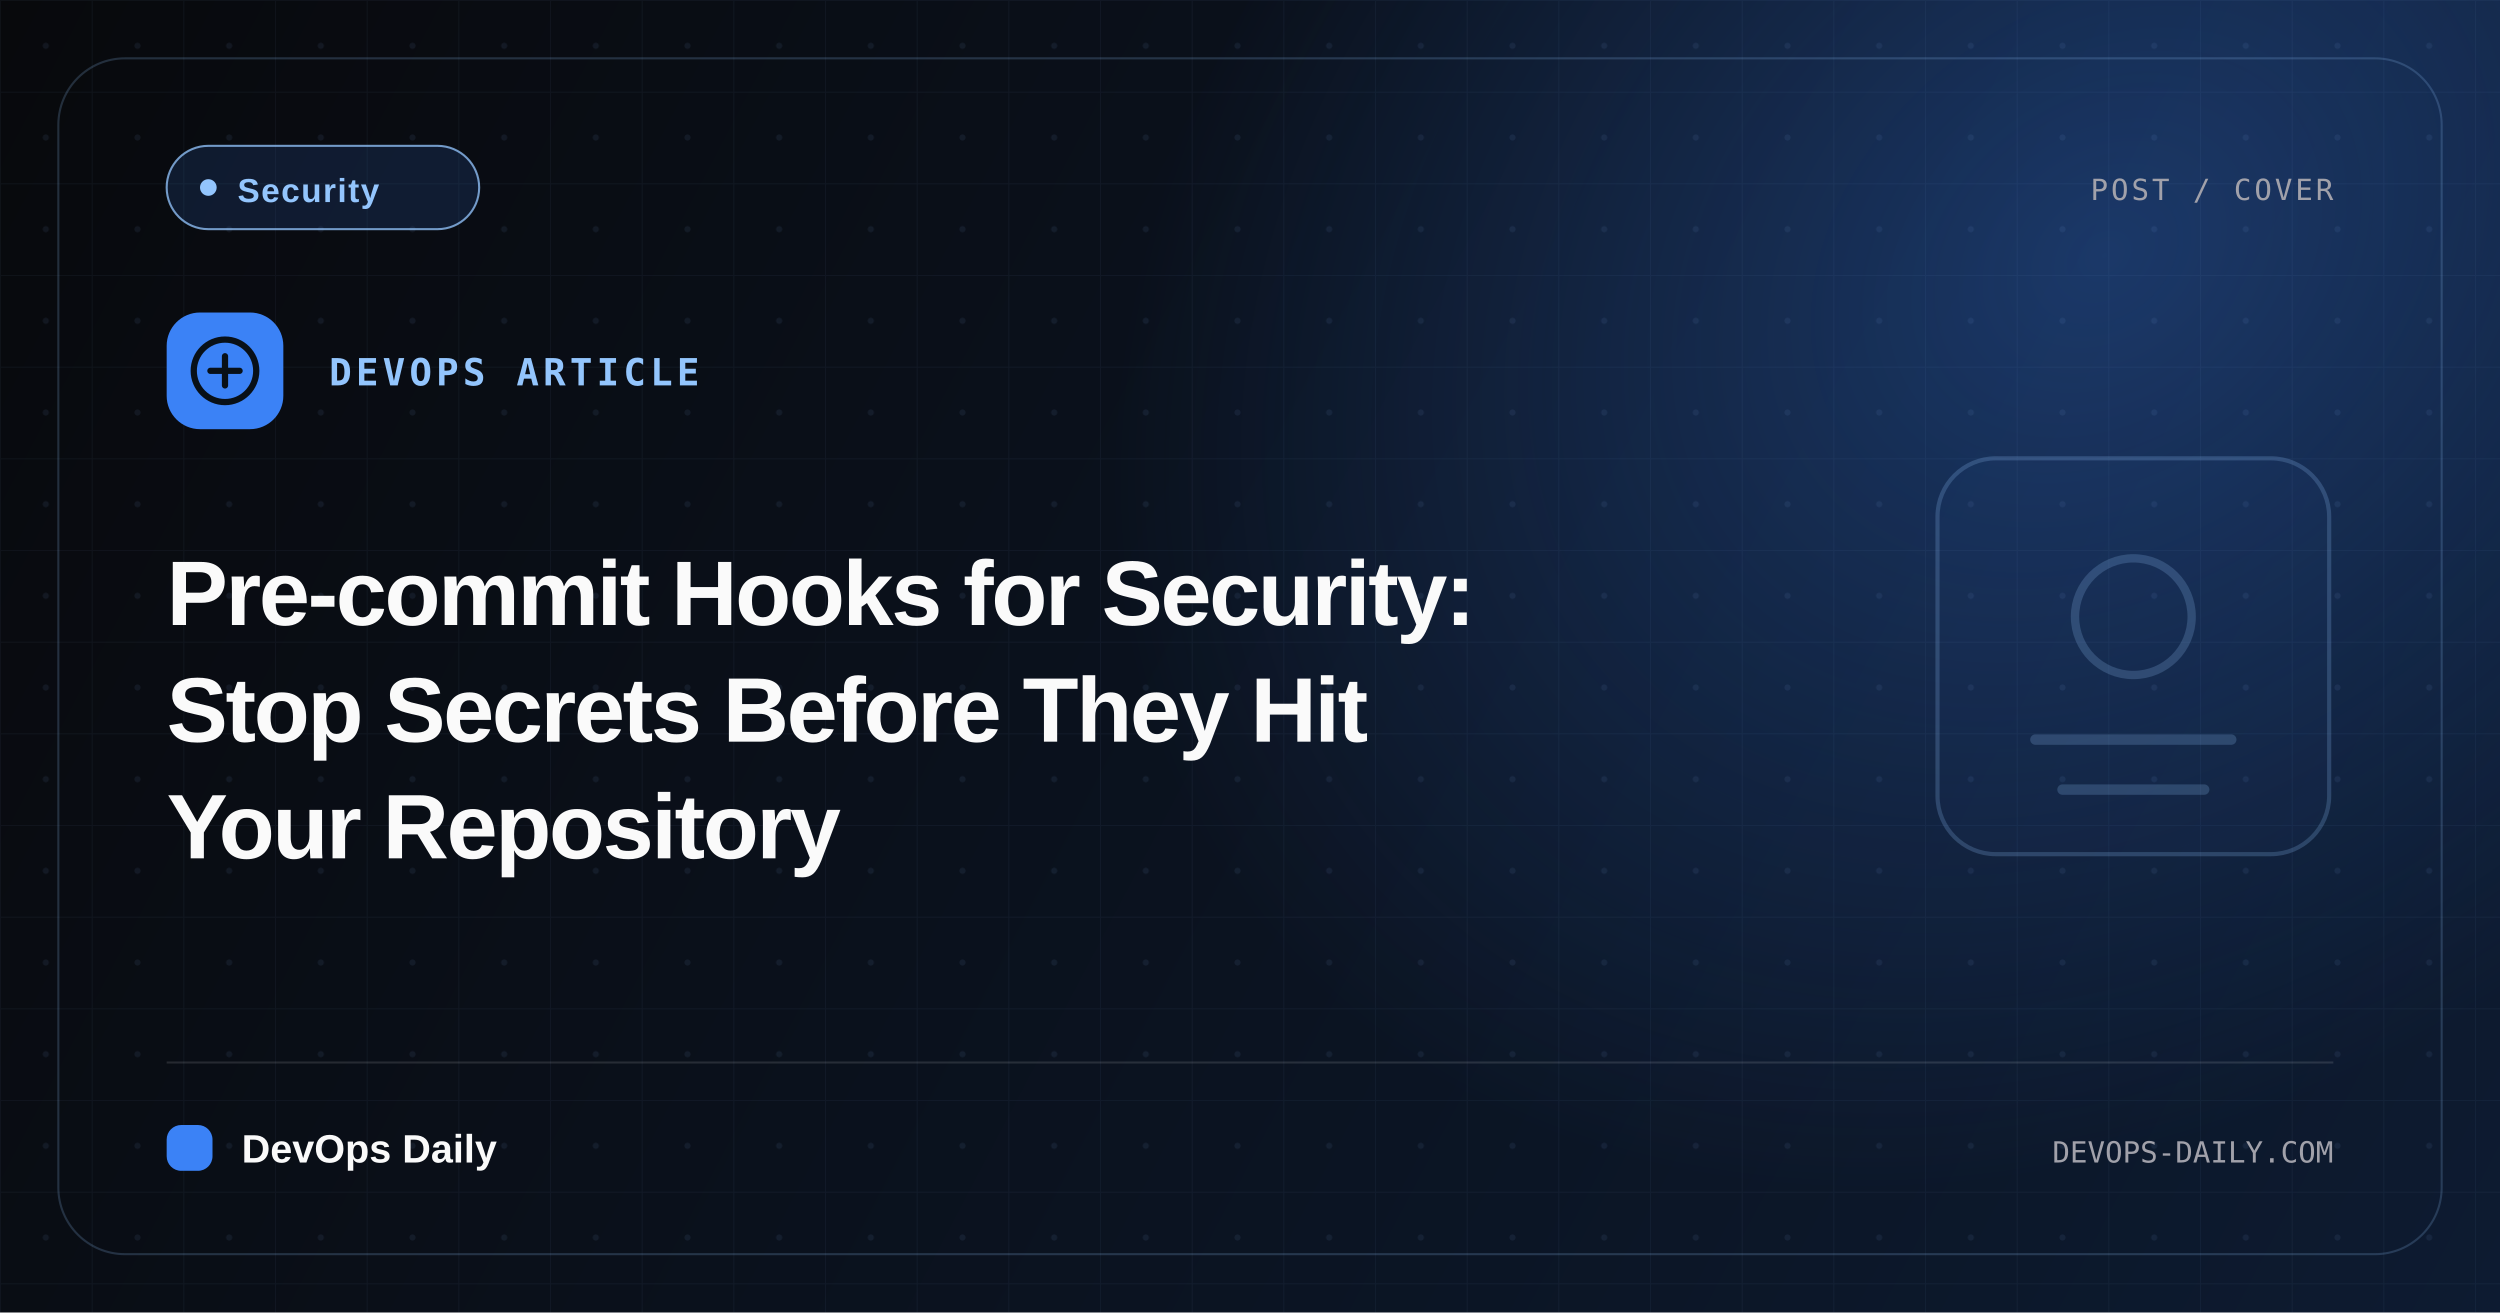
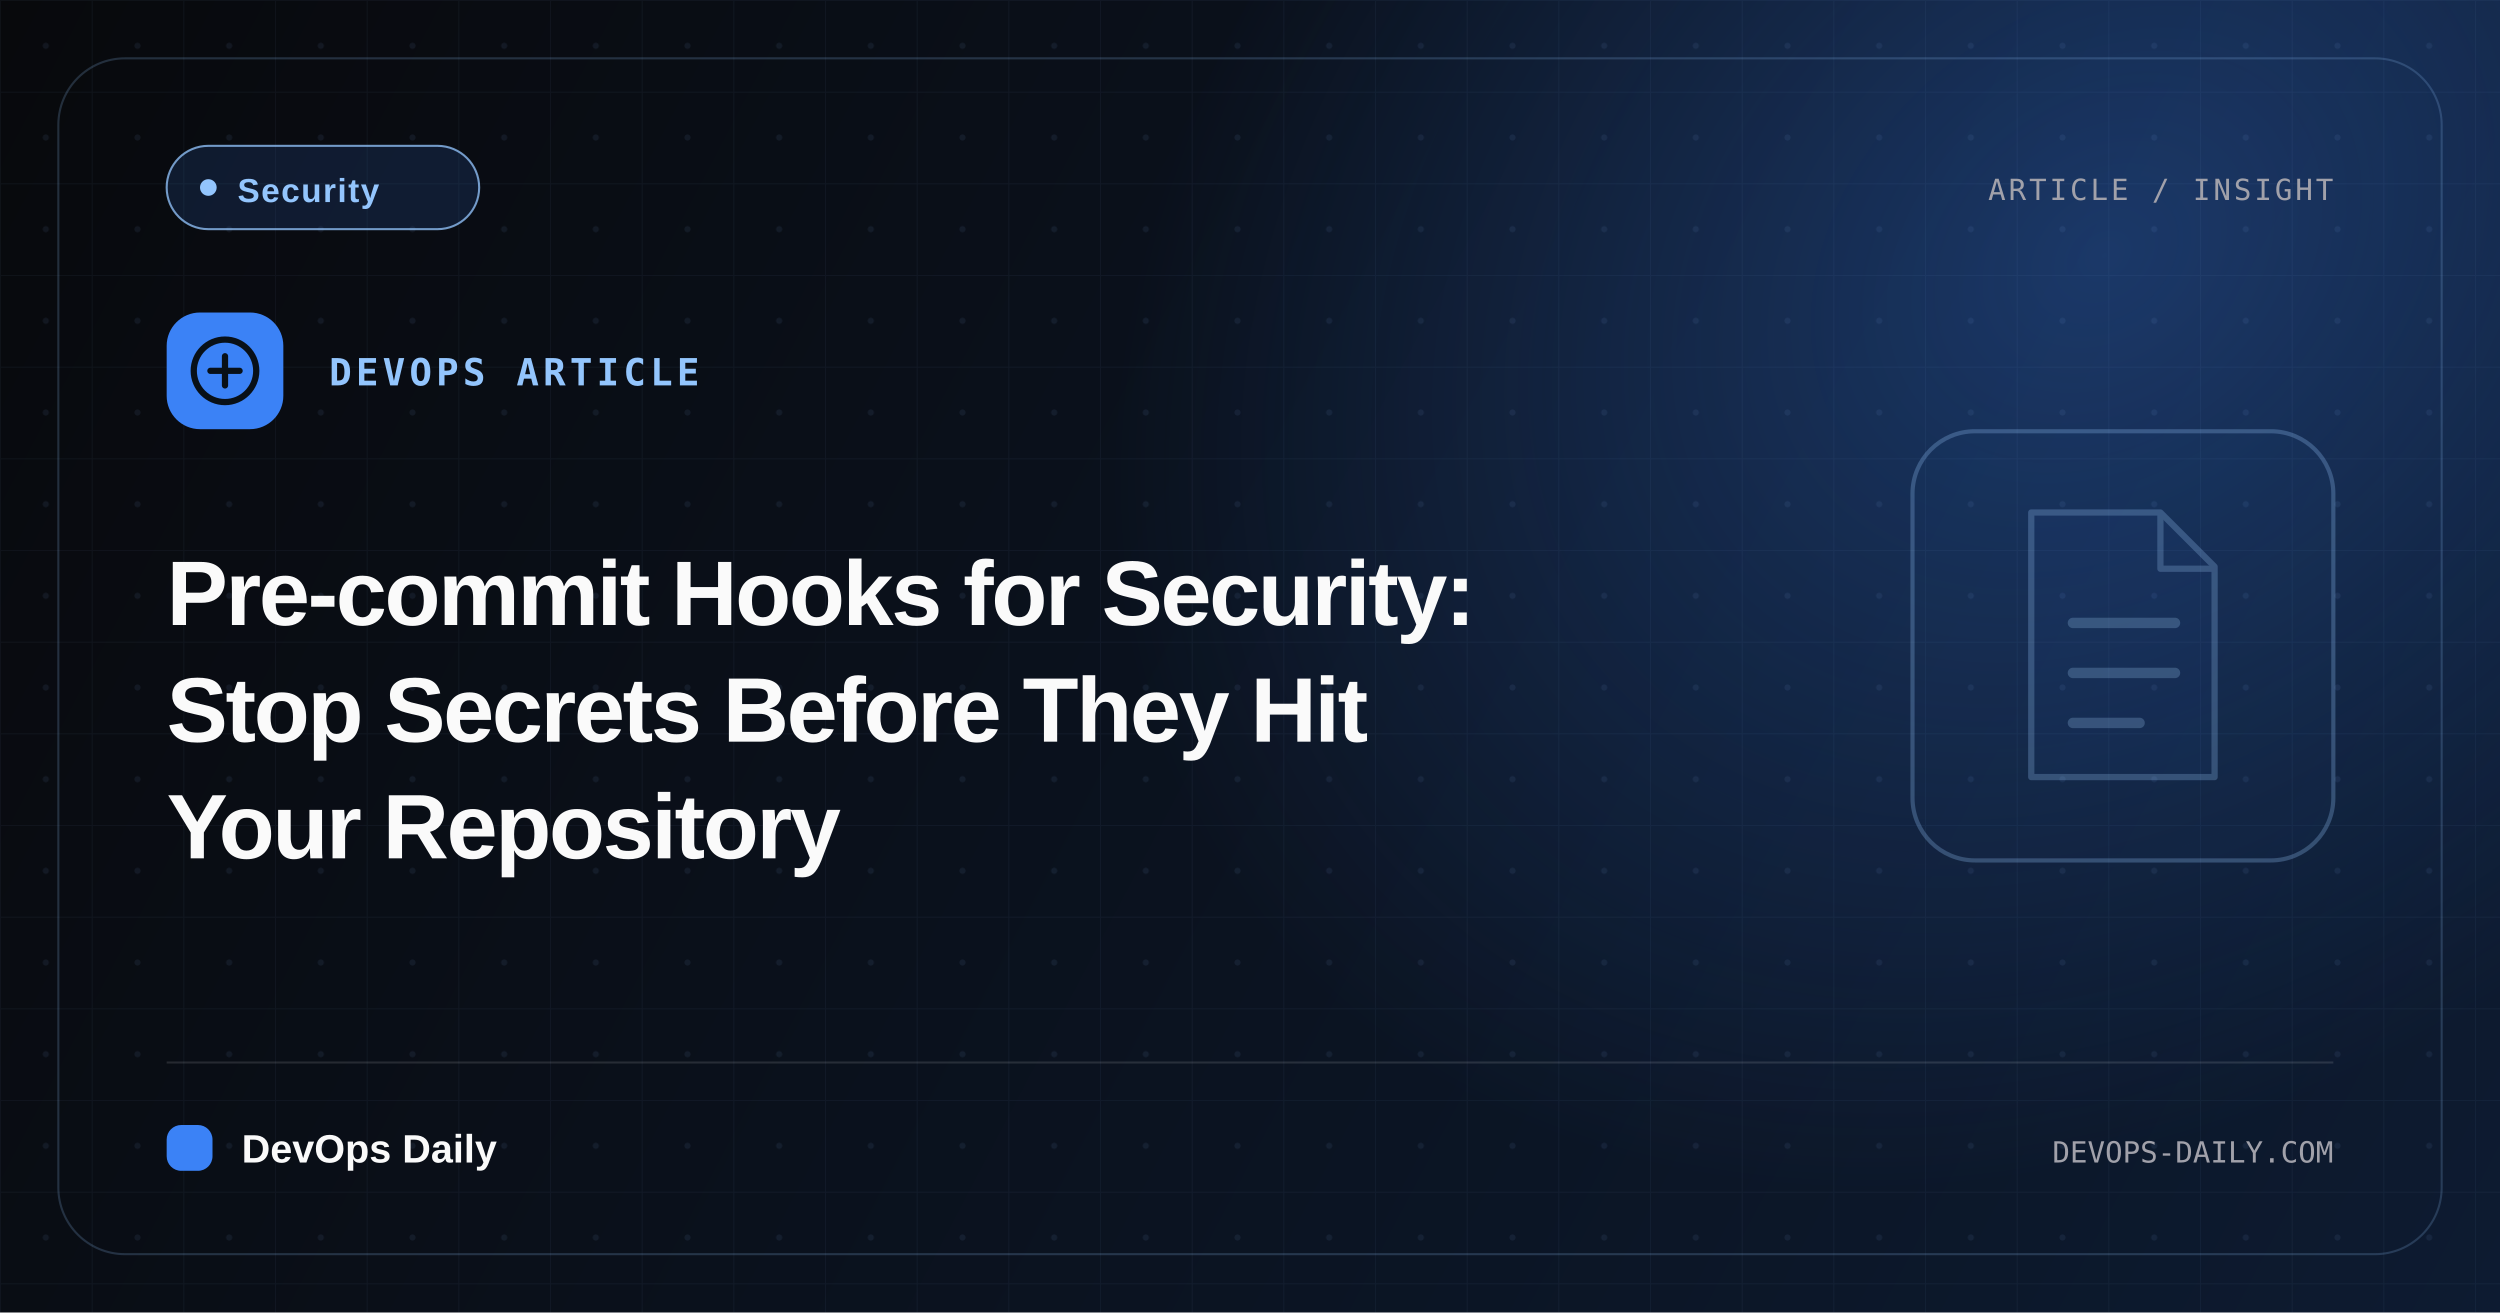
<svg xmlns="http://www.w3.org/2000/svg" width="1200" height="630" viewBox="0 0 1200 630" role="img" aria-label="Pre-commit Hooks for Security: Stop Secrets Before They Hit Your Repository">
  <defs>
    <linearGradient id="bg" x1="0" y1="0" x2="1200" y2="630" gradientUnits="userSpaceOnUse">
      <stop stop-color="#08090c" />
      <stop offset="1" stop-color="#0d1b31" />
    </linearGradient>
    <radialGradient id="glow" cx="0" cy="0" r="1" gradientTransform="translate(1010 120) rotate(142) scale(520 400)" gradientUnits="userSpaceOnUse">
      <stop stop-color="#3b82f6" stop-opacity=".32" />
      <stop offset="1" stop-color="#3b82f6" stop-opacity="0" />
    </radialGradient>
    <pattern id="grid" width="44" height="44" patternUnits="userSpaceOnUse">
      <path d="M44 0H0V44" fill="none" stroke="#93c5fd" stroke-opacity=".05" />
      <circle cx="22" cy="22" r="1.5" fill="#93c5fd" fill-opacity=".075" />
    </pattern>
  </defs>
  <rect width="1200" height="630" fill="url(#bg)" />
  <rect width="1200" height="630" fill="url(#glow)" />
  <rect width="1200" height="630" fill="url(#grid)" />
  <rect x="28" y="28" width="1144" height="574" rx="32" fill="none" stroke="#93c5fd" stroke-opacity=".2" />
-   <g transform="translate(930 220)" opacity=".22">
-     <rect x="0" y="0" width="188" height="190" rx="28" fill="#3b82f6" fill-opacity=".12" stroke="#93c5fd" stroke-width="2" />
-     <circle cx="94" cy="76" r="28" fill="none" stroke="#93c5fd" stroke-width="4" />
-     <path d="M47 135h94M60 159h68" stroke="#93c5fd" stroke-width="5" stroke-linecap="round" />
+   <g data-cover-motif="post" transform="translate(918 207)" opacity=".28">
+     <rect x="0" y="0" width="202" height="206" rx="30" fill="#3b82f6" fill-opacity=".08" stroke="#93c5fd" stroke-width="2" />
+     <path d="M57 39h62l26 26v101H57z" fill="#3b82f6" fill-opacity=".13" stroke="#93c5fd" stroke-width="3" stroke-linejoin="round" />
+     <path d="M119 39v27h26" fill="none" stroke="#93c5fd" stroke-width="3" stroke-linejoin="round" />
+     <path d="M77 92h49M77 116h49M77 140h32" stroke="#93c5fd" stroke-width="5" stroke-linecap="round" />
  </g>
  <rect x="80" y="70" width="150" height="40" rx="20" fill="#3b82f6" fill-opacity=".14" stroke="#93c5fd" stroke-opacity=".76" />
  <circle cx="100" cy="90" r="4" fill="#93c5fd" />
  <text x="114" y="97" font-family="Arial, sans-serif" font-size="16" font-weight="700" letter-spacing=".7" fill="#93c5fd">Security</text>
-   <text x="1120" y="96" font-family="Menlo, Monaco, monospace" font-size="14" letter-spacing="1.4" fill="#a1a1aa" text-anchor="end">POST / COVER</text>
+   <text x="1120" y="96" font-family="Menlo, Monaco, monospace" font-size="14" letter-spacing="1.4" fill="#a1a1aa" text-anchor="end">ARTICLE / INSIGHT</text>
  <rect x="80" y="150" width="56" height="56" rx="16" fill="#3b82f6" />
  <circle cx="108" cy="178" r="15" fill="none" stroke="#081018" stroke-width="3" />
  <path d="M101 178h14m-7-7v14" stroke="#081018" stroke-width="3" stroke-linecap="round" />
  <text x="158" y="185" font-family="Menlo, Monaco, monospace" font-size="18" font-weight="700" letter-spacing="2" fill="#93c5fd">DEVOPS ARTICLE</text>
  <text data-cover-title-line="true" x="80" y="300" font-family="Arial, sans-serif" font-size="44" font-weight="800" letter-spacing="-1.1" fill="#fafafa">Pre-commit Hooks for Security:</text>
  <text data-cover-title-line="true" x="80" y="356" font-family="Arial, sans-serif" font-size="44" font-weight="800" letter-spacing="-1.1" fill="#fafafa">Stop Secrets Before They Hit</text>
  <text data-cover-title-line="true" x="80" y="412" font-family="Arial, sans-serif" font-size="44" font-weight="800" letter-spacing="-1.1" fill="#fafafa">Your Repository</text>
  <line x1="80" y1="510" x2="1120" y2="510" stroke="#fafafa" stroke-opacity=".12" />
  <rect x="80" y="540" width="22" height="22" rx="7" fill="#3b82f6" />
  <text x="116" y="558" font-family="Arial, sans-serif" font-size="19" font-weight="800" fill="#fafafa">DevOps Daily</text>
  <text x="1120" y="558" font-family="Menlo, Monaco, monospace" font-size="14" fill="#a1a1aa" text-anchor="end">DEVOPS-DAILY.COM</text>
</svg>
